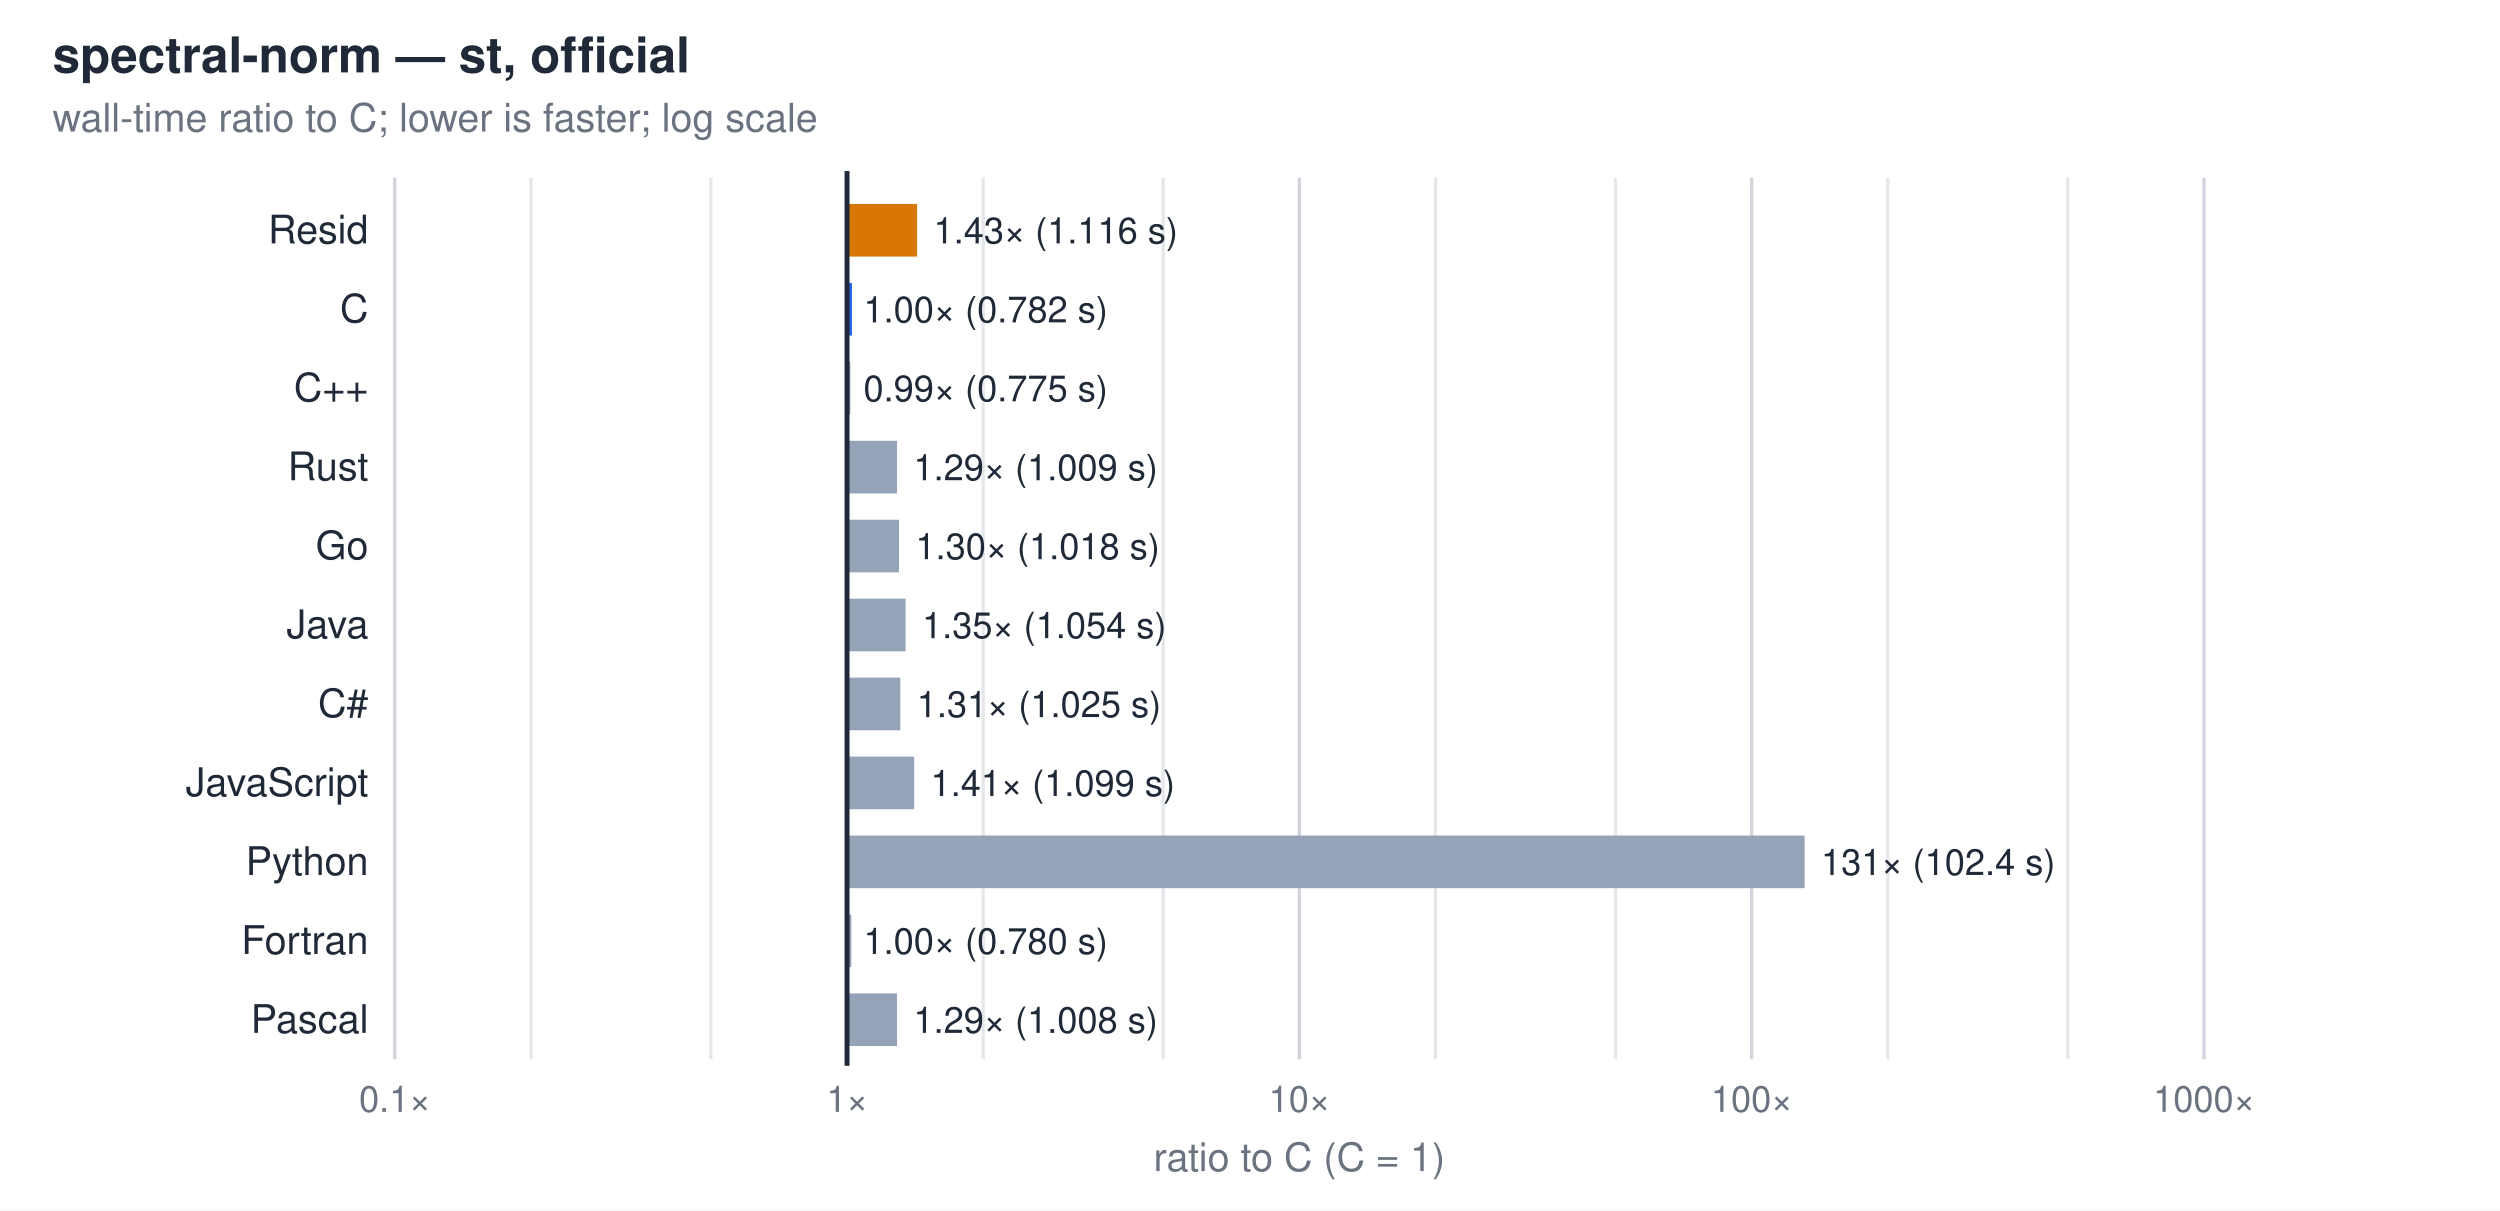
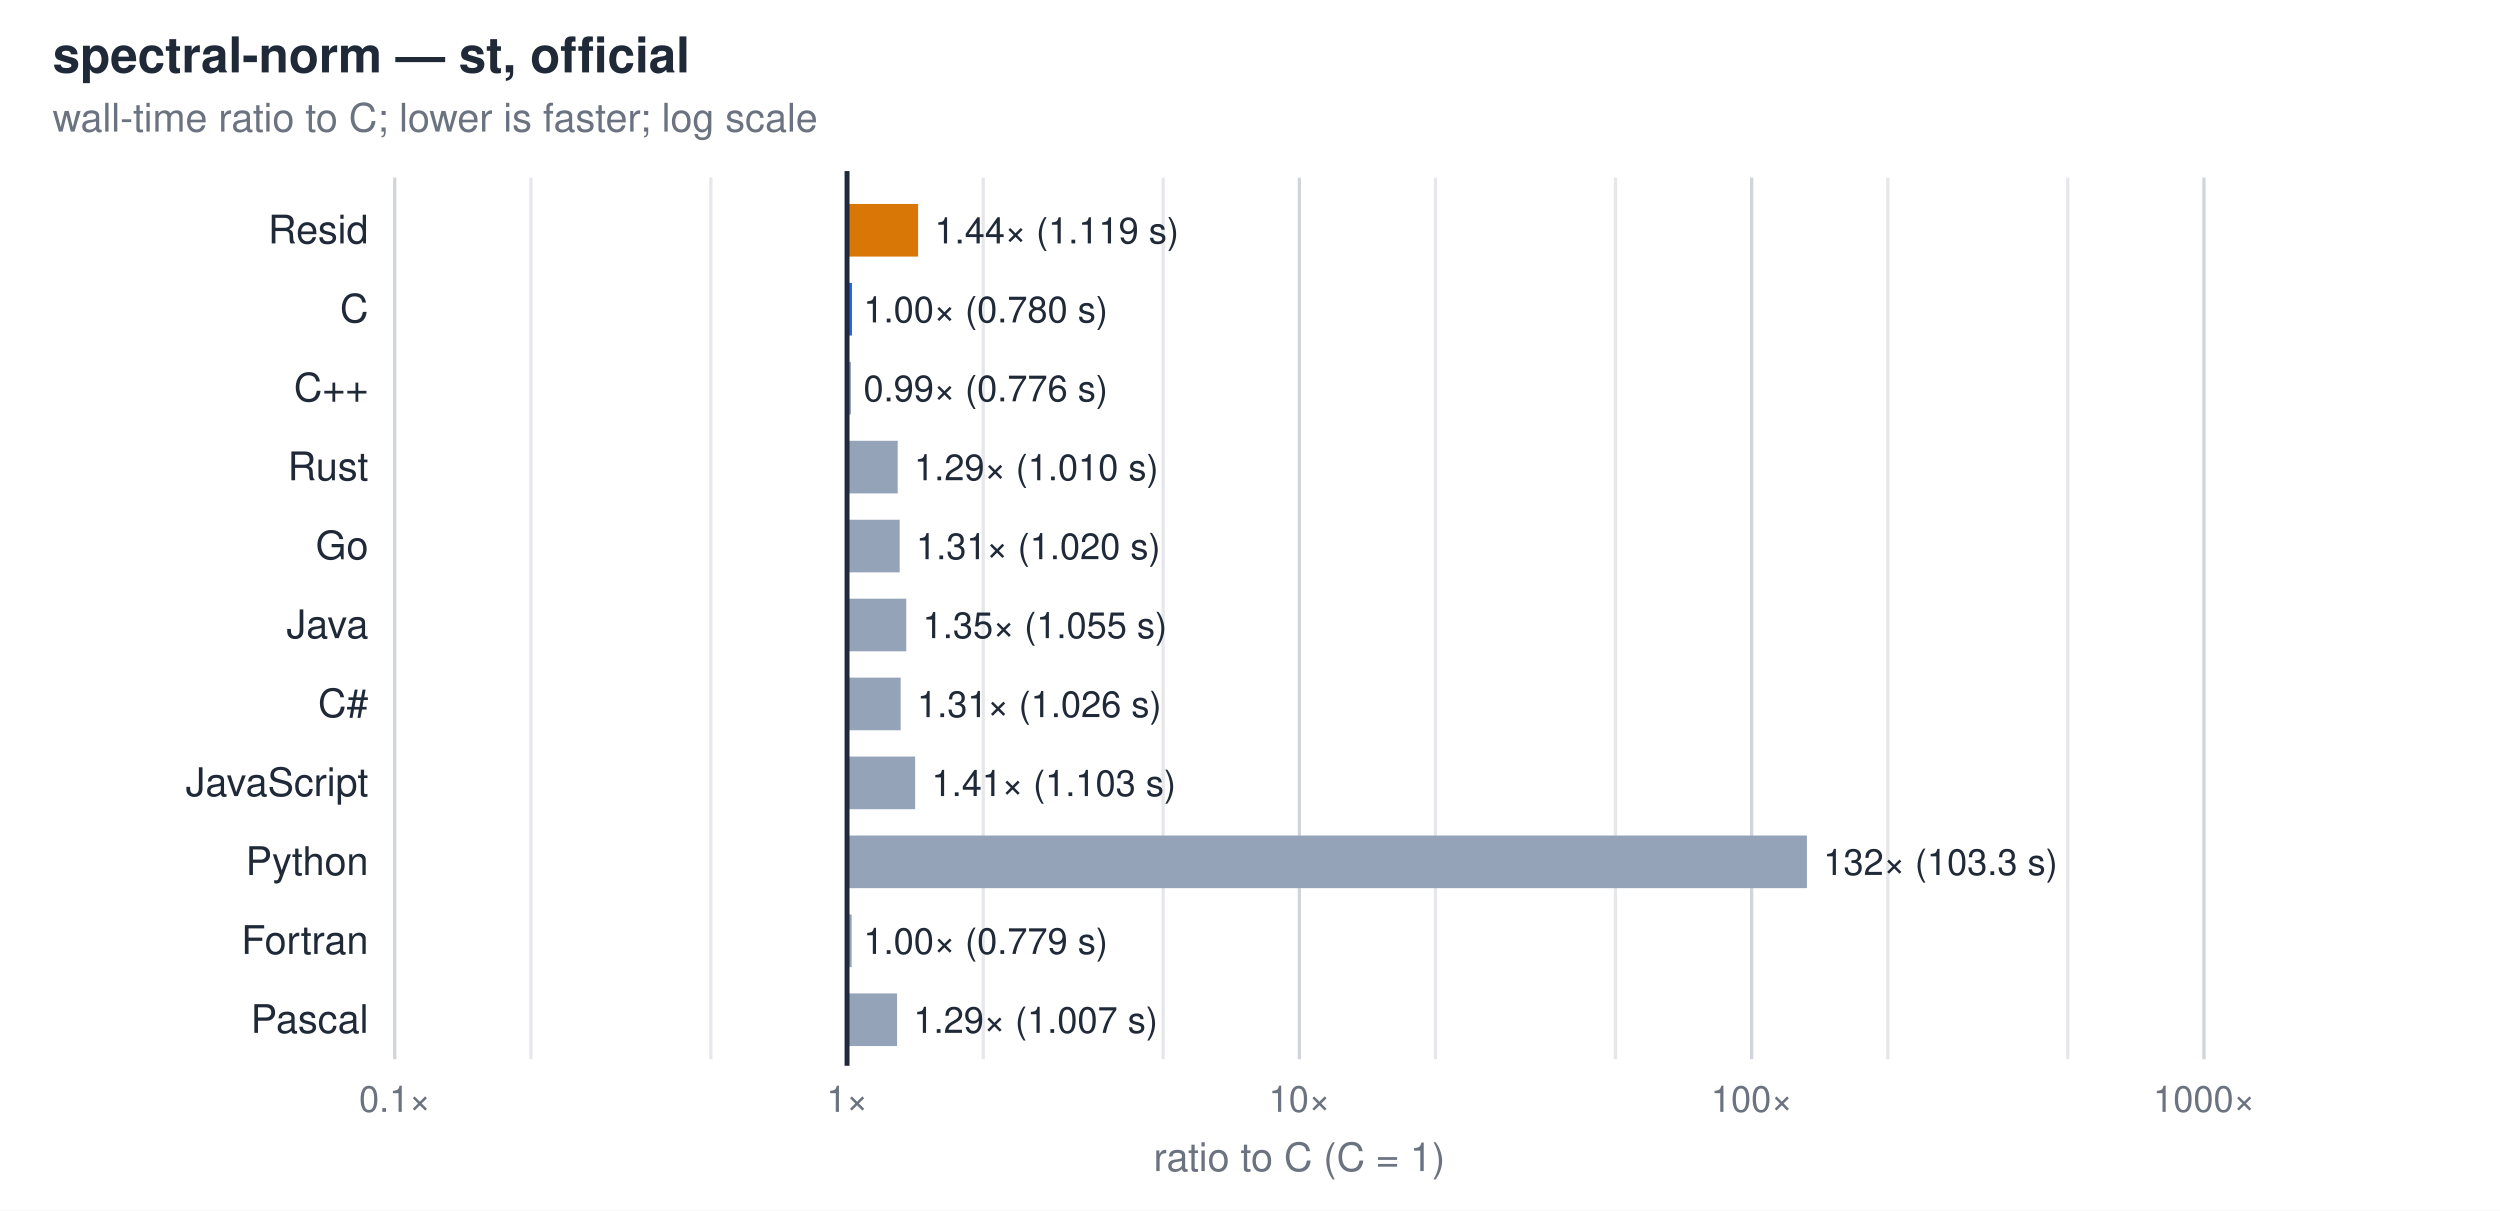
<svg xmlns="http://www.w3.org/2000/svg" width="760" height="368" viewBox="0 0 760 368" font-family="Helvetica, Arial, sans-serif" font-size="12">
  <rect x="0" y="0" width="760" height="368" fill="#ffffff" />
  <text x="16" y="22" font-size="15" font-weight="bold" fill="#1f2937">spectral-norm — st, official</text>
  <text x="16" y="40" fill="#6b7280">wall-time ratio to C; lower is faster; log scale</text>
  <line x1="120.0" y1="54" x2="120.0" y2="322" stroke="#d1d5db" stroke-width="1" />
  <text x="120.0" y="338" text-anchor="middle" fill="#6b7280" font-size="11">0.1×</text>
  <line x1="161.4" y1="54" x2="161.4" y2="322" stroke="#e5e7eb" stroke-width="1" />
  <line x1="216.1" y1="54" x2="216.1" y2="322" stroke="#e5e7eb" stroke-width="1" />
  <line x1="257.5" y1="54" x2="257.5" y2="322" stroke="#d1d5db" stroke-width="1" />
  <text x="257.5" y="338" text-anchor="middle" fill="#6b7280" font-size="11">1×</text>
  <line x1="298.9" y1="54" x2="298.9" y2="322" stroke="#e5e7eb" stroke-width="1" />
  <line x1="353.6" y1="54" x2="353.6" y2="322" stroke="#e5e7eb" stroke-width="1" />
  <line x1="395.0" y1="54" x2="395.0" y2="322" stroke="#d1d5db" stroke-width="1" />
  <text x="395.0" y="338" text-anchor="middle" fill="#6b7280" font-size="11">10×</text>
  <line x1="436.4" y1="54" x2="436.4" y2="322" stroke="#e5e7eb" stroke-width="1" />
  <line x1="491.1" y1="54" x2="491.1" y2="322" stroke="#e5e7eb" stroke-width="1" />
  <line x1="532.5" y1="54" x2="532.5" y2="322" stroke="#d1d5db" stroke-width="1" />
  <text x="532.5" y="338" text-anchor="middle" fill="#6b7280" font-size="11">100×</text>
  <line x1="573.9" y1="54" x2="573.9" y2="322" stroke="#e5e7eb" stroke-width="1" />
  <line x1="628.6" y1="54" x2="628.6" y2="322" stroke="#e5e7eb" stroke-width="1" />
  <line x1="670.0" y1="54" x2="670.0" y2="322" stroke="#d1d5db" stroke-width="1" />
  <text x="670.0" y="338" text-anchor="middle" fill="#6b7280" font-size="11">1000×</text>
  <text x="112" y="74.0" text-anchor="end" fill="#1f2937">Resid</text>
-   <rect x="257.5" y="62" width="21.3" height="16" fill="#d97706" />
-   <text x="283.8" y="74.0" fill="#1f2937" font-size="11">1.43×  (1.116 s)</text>
+   <rect x="257.5" y="62" width="21.6" height="16" fill="#d97706" />
+   <text x="284.1" y="74.0" fill="#1f2937" font-size="11">1.44×  (1.119 s)</text>
  <text x="112" y="98.0" text-anchor="end" fill="#1f2937">C</text>
  <rect x="257.5" y="86" width="1.5" height="16" fill="#2563eb" />
-   <text x="262.5" y="98.0" fill="#1f2937" font-size="11">1.00×  (0.782 s)</text>
+   <text x="262.5" y="98.0" fill="#1f2937" font-size="11">1.00×  (0.780 s)</text>
  <text x="112" y="122.0" text-anchor="end" fill="#1f2937">C++</text>
-   <rect x="257.0" y="110" width="1.5" height="16" fill="#94a3b8" />
-   <text x="262.5" y="122.0" fill="#1f2937" font-size="11">0.99×  (0.775 s)</text>
+   <rect x="257.2" y="110" width="1.5" height="16" fill="#94a3b8" />
+   <text x="262.5" y="122.0" fill="#1f2937" font-size="11">0.99×  (0.776 s)</text>
  <text x="112" y="146.0" text-anchor="end" fill="#1f2937">Rust</text>
-   <rect x="257.5" y="134" width="15.2" height="16" fill="#94a3b8" />
-   <text x="277.7" y="146.0" fill="#1f2937" font-size="11">1.29×  (1.009 s)</text>
+   <rect x="257.5" y="134" width="15.4" height="16" fill="#94a3b8" />
+   <text x="277.9" y="146.0" fill="#1f2937" font-size="11">1.29×  (1.010 s)</text>
  <text x="112" y="170.0" text-anchor="end" fill="#1f2937">Go</text>
-   <rect x="257.5" y="158" width="15.8" height="16" fill="#94a3b8" />
-   <text x="278.3" y="170.0" fill="#1f2937" font-size="11">1.30×  (1.018 s)</text>
+   <rect x="257.5" y="158" width="16.0" height="16" fill="#94a3b8" />
+   <text x="278.5" y="170.0" fill="#1f2937" font-size="11">1.31×  (1.020 s)</text>
  <text x="112" y="194.0" text-anchor="end" fill="#1f2937">Java</text>
-   <rect x="257.5" y="182" width="17.8" height="16" fill="#94a3b8" />
-   <text x="280.3" y="194.0" fill="#1f2937" font-size="11">1.35×  (1.054 s)</text>
+   <rect x="257.5" y="182" width="18.0" height="16" fill="#94a3b8" />
+   <text x="280.5" y="194.0" fill="#1f2937" font-size="11">1.35×  (1.055 s)</text>
  <text x="112" y="218.0" text-anchor="end" fill="#1f2937">C#</text>
-   <rect x="257.5" y="206" width="16.2" height="16" fill="#94a3b8" />
-   <text x="278.7" y="218.0" fill="#1f2937" font-size="11">1.31×  (1.025 s)</text>
+   <rect x="257.5" y="206" width="16.3" height="16" fill="#94a3b8" />
+   <text x="278.8" y="218.0" fill="#1f2937" font-size="11">1.31×  (1.026 s)</text>
  <text x="112" y="242.0" text-anchor="end" fill="#1f2937">JavaScript</text>
-   <rect x="257.5" y="230" width="20.4" height="16" fill="#94a3b8" />
-   <text x="282.9" y="242.0" fill="#1f2937" font-size="11">1.41×  (1.099 s)</text>
+   <rect x="257.5" y="230" width="20.7" height="16" fill="#94a3b8" />
+   <text x="283.2" y="242.0" fill="#1f2937" font-size="11">1.41×  (1.103 s)</text>
  <text x="112" y="266.0" text-anchor="end" fill="#1f2937">Python</text>
-   <rect x="257.5" y="254" width="291.1" height="16" fill="#94a3b8" />
-   <text x="553.6" y="266.0" fill="#1f2937" font-size="11">131×  (102.4 s)</text>
+   <rect x="257.5" y="254" width="291.8" height="16" fill="#94a3b8" />
+   <text x="554.3" y="266.0" fill="#1f2937" font-size="11">132×  (103.3 s)</text>
  <text x="112" y="290.0" text-anchor="end" fill="#1f2937">Fortran</text>
-   <rect x="257.3" y="278" width="1.5" height="16" fill="#94a3b8" />
-   <text x="262.5" y="290.0" fill="#1f2937" font-size="11">1.00×  (0.780 s)</text>
+   <rect x="257.4" y="278" width="1.5" height="16" fill="#94a3b8" />
+   <text x="262.5" y="290.0" fill="#1f2937" font-size="11">1.00×  (0.779 s)</text>
  <text x="112" y="314.0" text-anchor="end" fill="#1f2937">Pascal</text>
  <rect x="257.5" y="302" width="15.2" height="16" fill="#94a3b8" />
-   <text x="277.7" y="314.0" fill="#1f2937" font-size="11">1.29×  (1.008 s)</text>
+   <text x="277.7" y="314.0" fill="#1f2937" font-size="11">1.29×  (1.007 s)</text>
  <line x1="257.5" y1="52" x2="257.5" y2="324" stroke="#1f2937" stroke-width="1.5" />
  <text x="395.0" y="356" text-anchor="middle" fill="#6b7280">ratio to C (C = 1)</text>
</svg>
